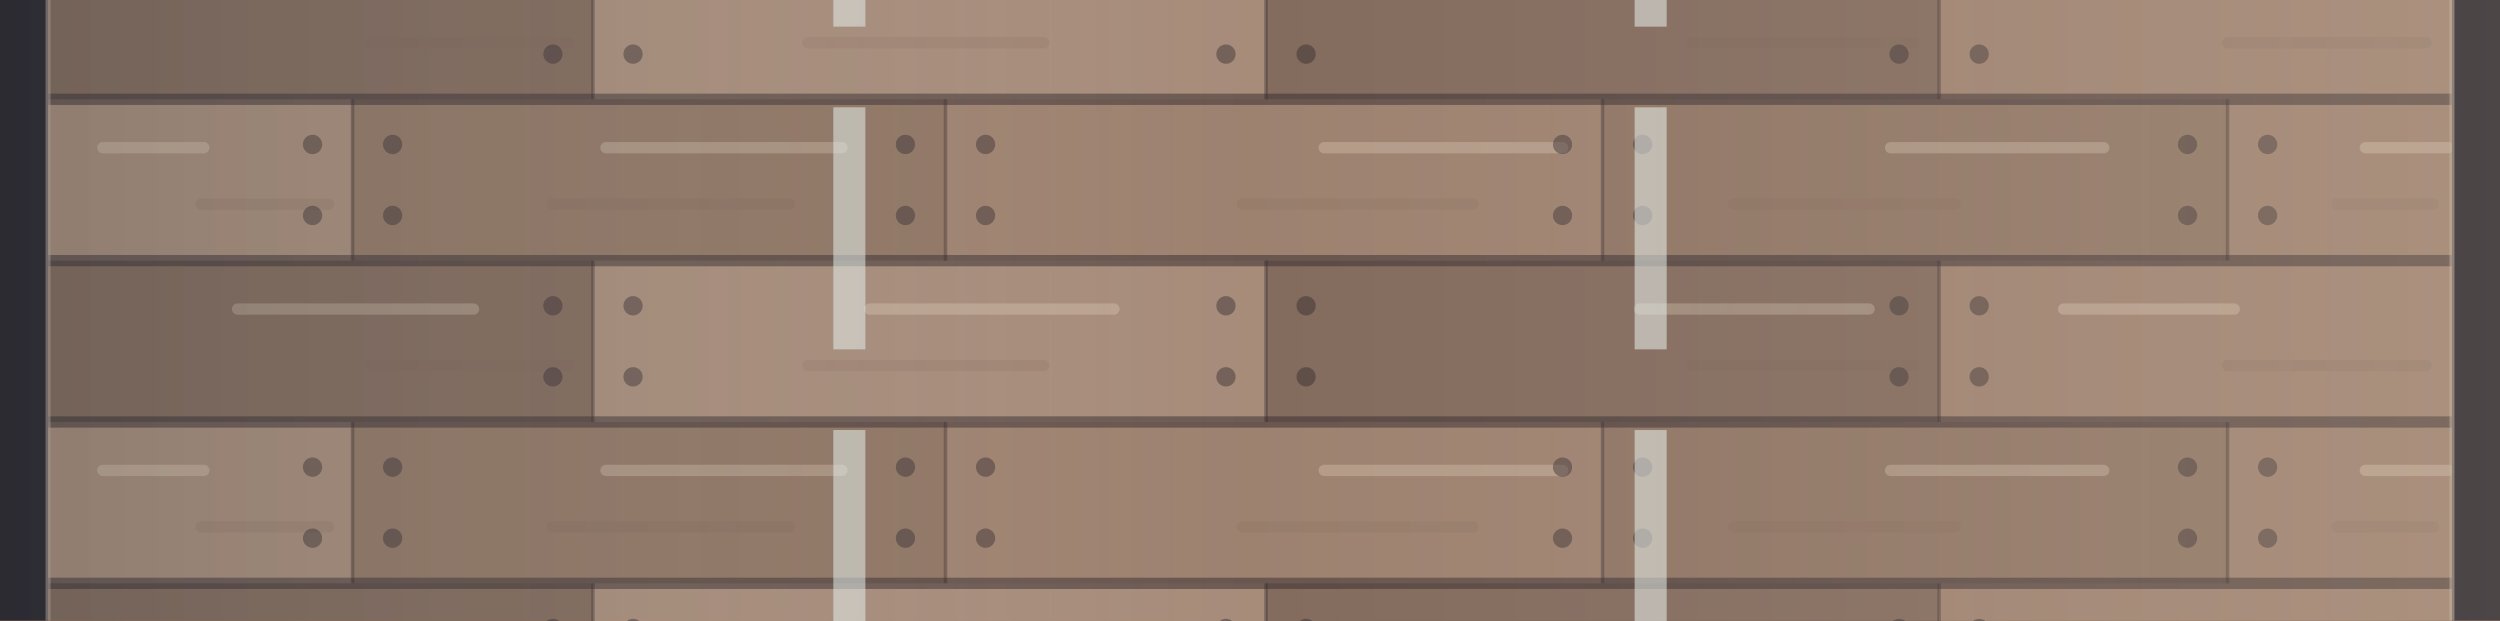
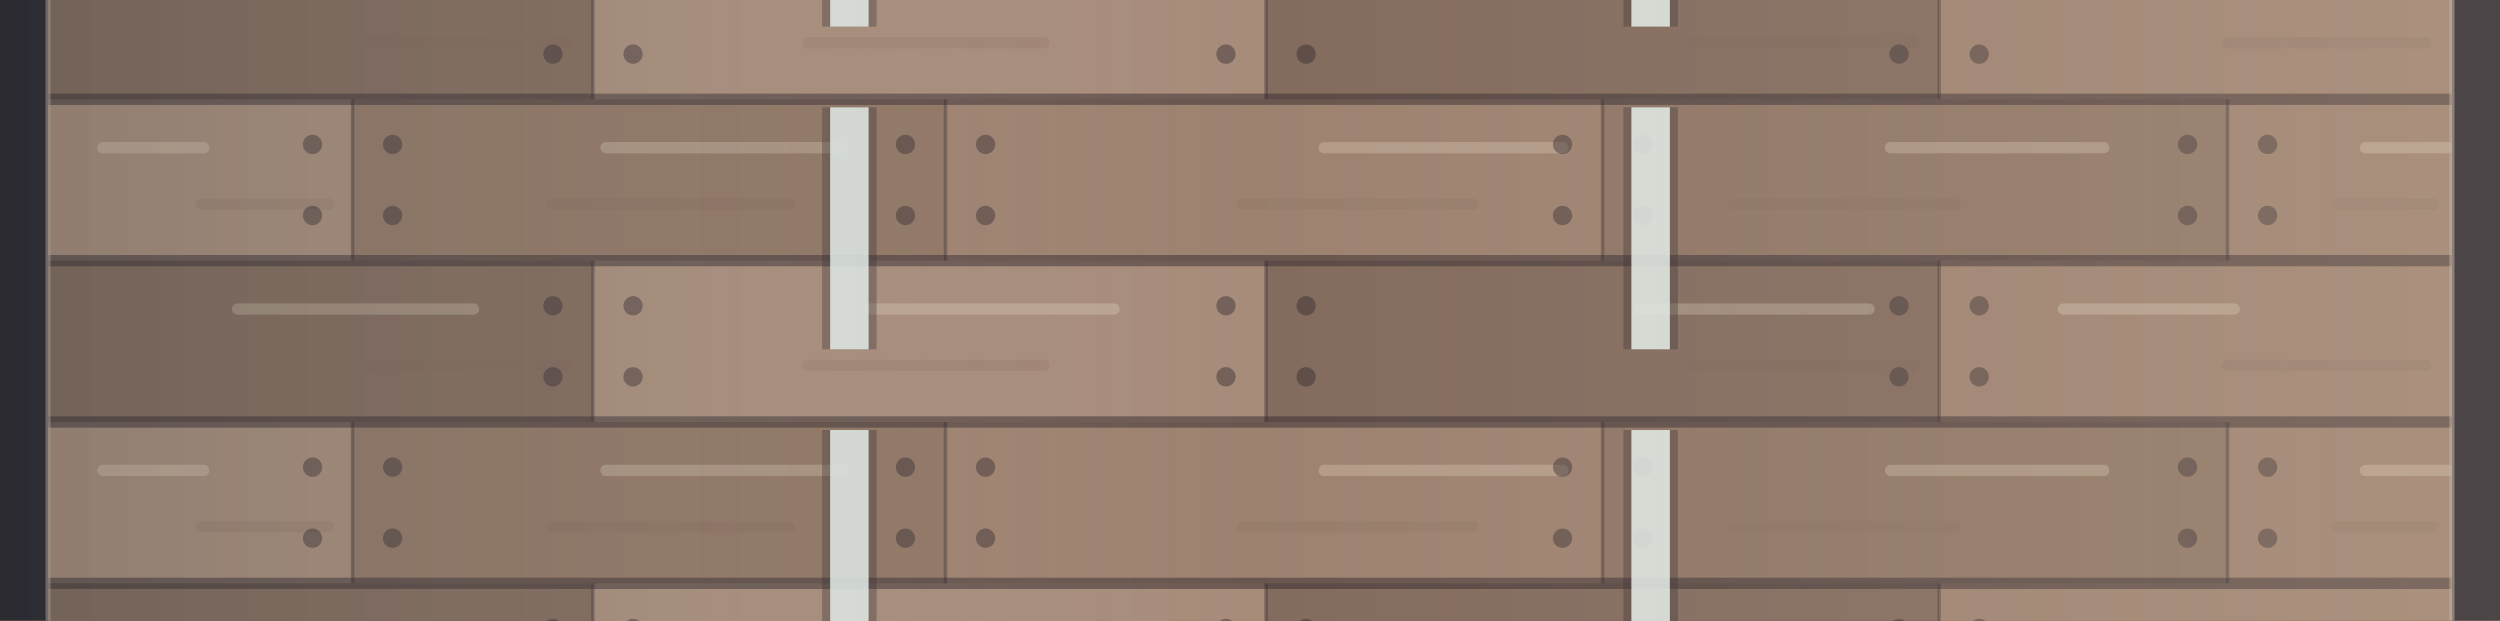
<svg xmlns="http://www.w3.org/2000/svg" width="423" height="105" viewBox="0 0 423 105">
  <rect width="423" height="105" fill="#8E7362" />
  <rect x="0" y="-37.8" width="59.65" height="27.9" fill="#a58a78" />
  <rect x="59.65" y="-37.8" width="100.33" height="27.9" fill="#907664" />
  <rect x="159.98" y="-37.8" width="111.17" height="27.9" fill="#9e8270" />
  <rect x="271.15" y="-37.8" width="105.75" height="27.9" fill="#8f7564" />
  <rect x="376.9" y="-37.8" width="46.1" height="27.9" fill="#9c806e" />
  <rect x="0" y="-10.5" width="100.33" height="27.9" fill="#826a5c" />
  <rect x="100.33" y="-10.5" width="113.88" height="27.9" fill="#a78c7a" />
  <rect x="214.21" y="-10.5" width="113.89" height="27.9" fill="#836b5d" />
  <rect x="328.1" y="-10.5" width="94.9" height="27.9" fill="#9d816f" />
  <rect x="0" y="16.8" width="59.65" height="27.9" fill="#a58a78" />
  <rect x="59.65" y="16.8" width="100.33" height="27.9" fill="#907664" />
  <rect x="159.98" y="16.8" width="111.17" height="27.9" fill="#9e8270" />
  <rect x="271.15" y="16.8" width="105.75" height="27.9" fill="#8f7564" />
  <rect x="376.9" y="16.8" width="46.1" height="27.9" fill="#9c806e" />
  <rect x="0" y="44.1" width="100.33" height="27.9" fill="#826a5c" />
  <rect x="100.33" y="44.1" width="113.88" height="27.9" fill="#a78c7a" />
  <rect x="214.21" y="44.1" width="113.89" height="27.9" fill="#836b5d" />
  <rect x="328.1" y="44.1" width="94.9" height="27.9" fill="#9d816f" />
  <rect x="0" y="71.4" width="59.65" height="27.9" fill="#a58a78" />
  <rect x="59.65" y="71.4" width="100.33" height="27.9" fill="#907664" />
  <rect x="159.98" y="71.4" width="111.17" height="27.9" fill="#9e8270" />
  <rect x="271.15" y="71.4" width="105.75" height="27.9" fill="#8f7564" />
  <rect x="376.9" y="71.4" width="46.1" height="27.9" fill="#9c806e" />
  <rect x="0" y="98.7" width="100.33" height="27.9" fill="#826a5c" />
  <rect x="100.33" y="98.7" width="113.88" height="27.9" fill="#a78c7a" />
  <rect x="214.21" y="98.7" width="113.89" height="27.9" fill="#836b5d" />
  <rect x="328.1" y="98.7" width="94.9" height="27.9" fill="#9d816f" />
  <rect x="0" y="126" width="59.65" height="27.9" fill="#a58a78" />
  <rect x="59.65" y="126" width="100.33" height="27.9" fill="#907664" />
  <rect x="159.98" y="126" width="111.17" height="27.9" fill="#9e8270" />
  <rect x="271.15" y="126" width="105.75" height="27.9" fill="#8f7564" />
  <rect x="376.9" y="126" width="46.1" height="27.9" fill="#9c806e" />
  <rect x="0" y="153.3" width="100.33" height="27.9" fill="#826a5c" />
  <rect x="100.33" y="153.3" width="113.88" height="27.9" fill="#a78c7a" />
  <rect x="214.21" y="153.3" width="113.89" height="27.9" fill="#836b5d" />
  <rect x="328.1" y="153.3" width="94.9" height="27.9" fill="#9d816f" />
  <path d="M17.39 -29.61H34.48" stroke="#FFF6DE" stroke-opacity="0.22" stroke-width="1.91" stroke-linecap="round" />
  <path d="M34.01 -20.06H55.59" stroke="#786255" stroke-opacity="0.16" stroke-width="1.91" stroke-linecap="round" />
  <path d="M102.53 -29.61H142.46" stroke="#FFF6DE" stroke-opacity="0.22" stroke-width="1.91" stroke-linecap="round" />
  <path d="M93.38 -20.06H133.57" stroke="#786255" stroke-opacity="0.16" stroke-width="1.91" stroke-linecap="round" />
  <path d="M224.06 -29.61H264.41" stroke="#FFF6DE" stroke-opacity="0.22" stroke-width="1.91" stroke-linecap="round" />
  <path d="M210.22 -20.06H249.21" stroke="#786255" stroke-opacity="0.16" stroke-width="1.91" stroke-linecap="round" />
  <path d="M319.89 -29.61H355.95" stroke="#FFF6DE" stroke-opacity="0.22" stroke-width="1.91" stroke-linecap="round" />
  <path d="M293.36 -20.06H330.86" stroke="#786255" stroke-opacity="0.16" stroke-width="1.91" stroke-linecap="round" />
  <path d="M400.21 -29.61H414.24" stroke="#FFF6DE" stroke-opacity="0.22" stroke-width="1.91" stroke-linecap="round" />
  <path d="M395.37 -20.06H411.71" stroke="#786255" stroke-opacity="0.16" stroke-width="1.91" stroke-linecap="round" />
  <path d="M40.2 -2.31H80.13" stroke="#FFF6DE" stroke-opacity="0.22" stroke-width="1.91" stroke-linecap="round" />
  <path d="M62.66 7.24H96.26" stroke="#786255" stroke-opacity="0.16" stroke-width="1.91" stroke-linecap="round" />
  <path d="M147.16 -2.31H188.48" stroke="#FFF6DE" stroke-opacity="0.22" stroke-width="1.91" stroke-linecap="round" />
  <path d="M136.65 7.24H176.59" stroke="#786255" stroke-opacity="0.16" stroke-width="1.91" stroke-linecap="round" />
  <path d="M277.42 -2.31H316.25" stroke="#FFF6DE" stroke-opacity="0.22" stroke-width="1.91" stroke-linecap="round" />
  <path d="M286.28 7.24H324.03" stroke="#786255" stroke-opacity="0.16" stroke-width="1.91" stroke-linecap="round" />
  <path d="M349.14 -2.31H378.04" stroke="#FFF6DE" stroke-opacity="0.22" stroke-width="1.91" stroke-linecap="round" />
  <path d="M376.88 7.24H410.51" stroke="#786255" stroke-opacity="0.16" stroke-width="1.91" stroke-linecap="round" />
  <path d="M17.39 24.99H34.48" stroke="#FFF6DE" stroke-opacity="0.22" stroke-width="1.91" stroke-linecap="round" />
  <path d="M34.01 34.54H55.59" stroke="#786255" stroke-opacity="0.16" stroke-width="1.91" stroke-linecap="round" />
  <path d="M102.53 24.99H142.46" stroke="#FFF6DE" stroke-opacity="0.22" stroke-width="1.91" stroke-linecap="round" />
  <path d="M93.38 34.54H133.57" stroke="#786255" stroke-opacity="0.16" stroke-width="1.91" stroke-linecap="round" />
  <path d="M224.06 24.99H264.41" stroke="#FFF6DE" stroke-opacity="0.22" stroke-width="1.91" stroke-linecap="round" />
  <path d="M210.22 34.54H249.21" stroke="#786255" stroke-opacity="0.16" stroke-width="1.91" stroke-linecap="round" />
  <path d="M319.89 24.99H355.95" stroke="#FFF6DE" stroke-opacity="0.22" stroke-width="1.91" stroke-linecap="round" />
  <path d="M293.36 34.54H330.86" stroke="#786255" stroke-opacity="0.16" stroke-width="1.91" stroke-linecap="round" />
  <path d="M400.21 24.99H414.24" stroke="#FFF6DE" stroke-opacity="0.22" stroke-width="1.91" stroke-linecap="round" />
  <path d="M395.37 34.54H411.71" stroke="#786255" stroke-opacity="0.16" stroke-width="1.91" stroke-linecap="round" />
  <path d="M40.2 52.29H80.13" stroke="#FFF6DE" stroke-opacity="0.22" stroke-width="1.91" stroke-linecap="round" />
  <path d="M62.66 61.84H96.26" stroke="#786255" stroke-opacity="0.16" stroke-width="1.91" stroke-linecap="round" />
  <path d="M147.16 52.29H188.48" stroke="#FFF6DE" stroke-opacity="0.22" stroke-width="1.91" stroke-linecap="round" />
  <path d="M136.65 61.84H176.59" stroke="#786255" stroke-opacity="0.16" stroke-width="1.91" stroke-linecap="round" />
  <path d="M277.42 52.29H316.25" stroke="#FFF6DE" stroke-opacity="0.22" stroke-width="1.91" stroke-linecap="round" />
  <path d="M286.28 61.84H324.03" stroke="#786255" stroke-opacity="0.16" stroke-width="1.91" stroke-linecap="round" />
  <path d="M349.14 52.29H378.04" stroke="#FFF6DE" stroke-opacity="0.22" stroke-width="1.91" stroke-linecap="round" />
  <path d="M376.88 61.84H410.51" stroke="#786255" stroke-opacity="0.16" stroke-width="1.91" stroke-linecap="round" />
  <path d="M17.39 79.59H34.48" stroke="#FFF6DE" stroke-opacity="0.22" stroke-width="1.91" stroke-linecap="round" />
  <path d="M34.01 89.14H55.59" stroke="#786255" stroke-opacity="0.16" stroke-width="1.91" stroke-linecap="round" />
  <path d="M102.53 79.59H142.46" stroke="#FFF6DE" stroke-opacity="0.22" stroke-width="1.91" stroke-linecap="round" />
  <path d="M93.38 89.14H133.57" stroke="#786255" stroke-opacity="0.16" stroke-width="1.91" stroke-linecap="round" />
  <path d="M224.06 79.59H264.41" stroke="#FFF6DE" stroke-opacity="0.22" stroke-width="1.91" stroke-linecap="round" />
  <path d="M210.22 89.14H249.21" stroke="#786255" stroke-opacity="0.16" stroke-width="1.91" stroke-linecap="round" />
  <path d="M319.89 79.59H355.95" stroke="#FFF6DE" stroke-opacity="0.22" stroke-width="1.91" stroke-linecap="round" />
  <path d="M293.36 89.14H330.86" stroke="#786255" stroke-opacity="0.16" stroke-width="1.91" stroke-linecap="round" />
  <path d="M400.21 79.59H414.24" stroke="#FFF6DE" stroke-opacity="0.22" stroke-width="1.91" stroke-linecap="round" />
  <path d="M395.37 89.14H411.71" stroke="#786255" stroke-opacity="0.16" stroke-width="1.91" stroke-linecap="round" />
  <path d="M40.2 106.89H80.13" stroke="#FFF6DE" stroke-opacity="0.22" stroke-width="1.91" stroke-linecap="round" />
  <path d="M62.66 116.44H96.26" stroke="#786255" stroke-opacity="0.16" stroke-width="1.91" stroke-linecap="round" />
  <path d="M147.16 106.89H188.48" stroke="#FFF6DE" stroke-opacity="0.22" stroke-width="1.91" stroke-linecap="round" />
  <path d="M136.65 116.44H176.59" stroke="#786255" stroke-opacity="0.16" stroke-width="1.91" stroke-linecap="round" />
  <path d="M277.42 106.89H316.25" stroke="#FFF6DE" stroke-opacity="0.22" stroke-width="1.91" stroke-linecap="round" />
  <path d="M286.28 116.44H324.03" stroke="#786255" stroke-opacity="0.16" stroke-width="1.91" stroke-linecap="round" />
  <path d="M349.14 106.89H378.04" stroke="#FFF6DE" stroke-opacity="0.22" stroke-width="1.91" stroke-linecap="round" />
  <path d="M376.88 116.44H410.51" stroke="#786255" stroke-opacity="0.16" stroke-width="1.91" stroke-linecap="round" />
  <path d="M17.39 134.19H34.48" stroke="#FFF6DE" stroke-opacity="0.22" stroke-width="1.91" stroke-linecap="round" />
  <path d="M34.01 143.75H55.59" stroke="#786255" stroke-opacity="0.16" stroke-width="1.91" stroke-linecap="round" />
  <path d="M102.53 134.19H142.46" stroke="#FFF6DE" stroke-opacity="0.22" stroke-width="1.91" stroke-linecap="round" />
  <path d="M93.38 143.75H133.57" stroke="#786255" stroke-opacity="0.16" stroke-width="1.91" stroke-linecap="round" />
  <path d="M224.06 134.19H264.41" stroke="#FFF6DE" stroke-opacity="0.22" stroke-width="1.91" stroke-linecap="round" />
  <path d="M210.22 143.75H249.21" stroke="#786255" stroke-opacity="0.16" stroke-width="1.91" stroke-linecap="round" />
  <path d="M319.89 134.19H355.95" stroke="#FFF6DE" stroke-opacity="0.22" stroke-width="1.91" stroke-linecap="round" />
  <path d="M293.36 143.75H330.86" stroke="#786255" stroke-opacity="0.16" stroke-width="1.91" stroke-linecap="round" />
  <path d="M400.21 134.19H414.24" stroke="#FFF6DE" stroke-opacity="0.22" stroke-width="1.91" stroke-linecap="round" />
  <path d="M395.37 143.75H411.71" stroke="#786255" stroke-opacity="0.16" stroke-width="1.91" stroke-linecap="round" />
  <path d="M40.2 161.49H80.13" stroke="#FFF6DE" stroke-opacity="0.22" stroke-width="1.91" stroke-linecap="round" />
  <path d="M62.66 171.04H96.26" stroke="#786255" stroke-opacity="0.16" stroke-width="1.91" stroke-linecap="round" />
  <path d="M147.16 161.49H188.48" stroke="#FFF6DE" stroke-opacity="0.22" stroke-width="1.91" stroke-linecap="round" />
  <path d="M136.65 171.04H176.59" stroke="#786255" stroke-opacity="0.16" stroke-width="1.91" stroke-linecap="round" />
  <path d="M277.42 161.49H316.25" stroke="#FFF6DE" stroke-opacity="0.22" stroke-width="1.91" stroke-linecap="round" />
  <path d="M286.28 171.04H324.03" stroke="#786255" stroke-opacity="0.16" stroke-width="1.91" stroke-linecap="round" />
  <path d="M349.14 161.49H378.04" stroke="#FFF6DE" stroke-opacity="0.22" stroke-width="1.91" stroke-linecap="round" />
  <path d="M376.88 171.04H410.51" stroke="#786255" stroke-opacity="0.16" stroke-width="1.91" stroke-linecap="round" />
  <path d="M59.65 -37.8V-10.5" stroke="#352B2F" stroke-opacity=".38" stroke-width="0.6" />
  <path d="M159.98 -37.8V-10.5" stroke="#352B2F" stroke-opacity=".38" stroke-width="0.6" />
  <path d="M271.15 -37.8V-10.5" stroke="#352B2F" stroke-opacity=".38" stroke-width="0.6" />
  <path d="M376.9 -37.8V-10.5" stroke="#352B2F" stroke-opacity=".38" stroke-width="0.6" />
  <path d="M0 -37.8H423" stroke="#352B2F" stroke-opacity=".5" stroke-width="1.91" />
  <path d="M100.33 -10.5V16.8" stroke="#352B2F" stroke-opacity=".38" stroke-width="0.6" />
  <path d="M214.21 -10.5V16.8" stroke="#352B2F" stroke-opacity=".38" stroke-width="0.6" />
  <path d="M328.1 -10.5V16.8" stroke="#352B2F" stroke-opacity=".38" stroke-width="0.6" />
  <path d="M0 -10.5H423" stroke="#352B2F" stroke-opacity=".5" stroke-width="1.91" />
  <path d="M59.65 16.8V44.1" stroke="#352B2F" stroke-opacity=".38" stroke-width="0.6" />
  <path d="M159.98 16.8V44.1" stroke="#352B2F" stroke-opacity=".38" stroke-width="0.6" />
  <path d="M271.15 16.8V44.1" stroke="#352B2F" stroke-opacity=".38" stroke-width="0.6" />
  <path d="M376.9 16.8V44.1" stroke="#352B2F" stroke-opacity=".38" stroke-width="0.6" />
  <path d="M0 16.8H423" stroke="#352B2F" stroke-opacity=".5" stroke-width="1.91" />
  <path d="M100.33 44.1V71.4" stroke="#352B2F" stroke-opacity=".38" stroke-width="0.6" />
  <path d="M214.21 44.1V71.4" stroke="#352B2F" stroke-opacity=".38" stroke-width="0.6" />
  <path d="M328.1 44.1V71.4" stroke="#352B2F" stroke-opacity=".38" stroke-width="0.6" />
  <path d="M0 44.1H423" stroke="#352B2F" stroke-opacity=".5" stroke-width="1.91" />
  <path d="M59.65 71.4V98.7" stroke="#352B2F" stroke-opacity=".38" stroke-width="0.6" />
  <path d="M159.98 71.4V98.7" stroke="#352B2F" stroke-opacity=".38" stroke-width="0.6" />
  <path d="M271.15 71.4V98.7" stroke="#352B2F" stroke-opacity=".38" stroke-width="0.6" />
  <path d="M376.9 71.4V98.7" stroke="#352B2F" stroke-opacity=".38" stroke-width="0.6" />
  <path d="M0 71.4H423" stroke="#352B2F" stroke-opacity=".5" stroke-width="1.91" />
  <path d="M100.33 98.7V126" stroke="#352B2F" stroke-opacity=".38" stroke-width="0.6" />
  <path d="M214.21 98.7V126" stroke="#352B2F" stroke-opacity=".38" stroke-width="0.6" />
  <path d="M328.1 98.7V126" stroke="#352B2F" stroke-opacity=".38" stroke-width="0.6" />
  <path d="M0 98.7H423" stroke="#352B2F" stroke-opacity=".5" stroke-width="1.91" />
  <path d="M59.65 126V153.3" stroke="#352B2F" stroke-opacity=".38" stroke-width="0.6" />
  <path d="M159.98 126V153.3" stroke="#352B2F" stroke-opacity=".38" stroke-width="0.6" />
  <path d="M271.15 126V153.3" stroke="#352B2F" stroke-opacity=".38" stroke-width="0.6" />
  <path d="M376.9 126V153.3" stroke="#352B2F" stroke-opacity=".38" stroke-width="0.6" />
  <path d="M0 126H423" stroke="#352B2F" stroke-opacity=".5" stroke-width="1.91" />
  <path d="M100.33 153.3V180.6" stroke="#352B2F" stroke-opacity=".38" stroke-width="0.6" />
  <path d="M214.21 153.3V180.6" stroke="#352B2F" stroke-opacity=".38" stroke-width="0.6" />
  <path d="M328.1 153.3V180.6" stroke="#352B2F" stroke-opacity=".38" stroke-width="0.6" />
  <path d="M0 153.3H423" stroke="#352B2F" stroke-opacity=".5" stroke-width="1.91" />
  <ellipse cx="52.88" cy="-30.16" rx="1.63" ry="1.64" fill="#352B2F" fill-opacity=".45" />
  <ellipse cx="52.88" cy="-18.14" rx="1.63" ry="1.64" fill="#352B2F" fill-opacity=".45" />
  <ellipse cx="66.43" cy="-30.16" rx="1.63" ry="1.64" fill="#352B2F" fill-opacity=".45" />
  <ellipse cx="66.43" cy="-18.14" rx="1.63" ry="1.64" fill="#352B2F" fill-opacity=".45" />
  <ellipse cx="153.2" cy="-30.16" rx="1.63" ry="1.64" fill="#352B2F" fill-opacity=".45" />
  <ellipse cx="153.2" cy="-18.14" rx="1.63" ry="1.64" fill="#352B2F" fill-opacity=".45" />
  <ellipse cx="166.76" cy="-30.16" rx="1.63" ry="1.64" fill="#352B2F" fill-opacity=".45" />
  <ellipse cx="166.76" cy="-18.14" rx="1.63" ry="1.64" fill="#352B2F" fill-opacity=".45" />
  <ellipse cx="264.38" cy="-30.16" rx="1.63" ry="1.64" fill="#352B2F" fill-opacity=".45" />
  <ellipse cx="264.38" cy="-18.14" rx="1.63" ry="1.64" fill="#352B2F" fill-opacity=".45" />
  <ellipse cx="277.93" cy="-30.16" rx="1.63" ry="1.64" fill="#352B2F" fill-opacity=".45" />
  <ellipse cx="277.93" cy="-18.14" rx="1.63" ry="1.64" fill="#352B2F" fill-opacity=".45" />
  <ellipse cx="370.13" cy="-30.16" rx="1.63" ry="1.64" fill="#352B2F" fill-opacity=".45" />
  <ellipse cx="370.13" cy="-18.14" rx="1.63" ry="1.64" fill="#352B2F" fill-opacity=".45" />
  <ellipse cx="383.68" cy="-30.16" rx="1.63" ry="1.64" fill="#352B2F" fill-opacity=".45" />
  <ellipse cx="383.68" cy="-18.14" rx="1.63" ry="1.64" fill="#352B2F" fill-opacity=".45" />
  <ellipse cx="93.55" cy="-2.86" rx="1.63" ry="1.64" fill="#352B2F" fill-opacity=".45" />
  <ellipse cx="93.55" cy="9.16" rx="1.63" ry="1.64" fill="#352B2F" fill-opacity=".45" />
  <ellipse cx="107.11" cy="-2.86" rx="1.63" ry="1.64" fill="#352B2F" fill-opacity=".45" />
  <ellipse cx="107.11" cy="9.16" rx="1.63" ry="1.64" fill="#352B2F" fill-opacity=".45" />
  <ellipse cx="207.43" cy="-2.86" rx="1.63" ry="1.64" fill="#352B2F" fill-opacity=".45" />
  <ellipse cx="207.43" cy="9.16" rx="1.63" ry="1.64" fill="#352B2F" fill-opacity=".45" />
  <ellipse cx="220.99" cy="-2.86" rx="1.63" ry="1.64" fill="#352B2F" fill-opacity=".45" />
  <ellipse cx="220.99" cy="9.16" rx="1.63" ry="1.64" fill="#352B2F" fill-opacity=".45" />
  <ellipse cx="321.32" cy="-2.86" rx="1.63" ry="1.64" fill="#352B2F" fill-opacity=".45" />
  <ellipse cx="321.32" cy="9.16" rx="1.63" ry="1.64" fill="#352B2F" fill-opacity=".45" />
  <ellipse cx="334.88" cy="-2.86" rx="1.63" ry="1.64" fill="#352B2F" fill-opacity=".45" />
  <ellipse cx="334.88" cy="9.16" rx="1.63" ry="1.64" fill="#352B2F" fill-opacity=".45" />
  <ellipse cx="52.88" cy="24.44" rx="1.63" ry="1.64" fill="#352B2F" fill-opacity=".45" />
  <ellipse cx="52.88" cy="36.46" rx="1.63" ry="1.64" fill="#352B2F" fill-opacity=".45" />
  <ellipse cx="66.43" cy="24.44" rx="1.63" ry="1.64" fill="#352B2F" fill-opacity=".45" />
  <ellipse cx="66.43" cy="36.46" rx="1.63" ry="1.64" fill="#352B2F" fill-opacity=".45" />
  <ellipse cx="153.2" cy="24.44" rx="1.63" ry="1.64" fill="#352B2F" fill-opacity=".45" />
  <ellipse cx="153.2" cy="36.46" rx="1.63" ry="1.64" fill="#352B2F" fill-opacity=".45" />
  <ellipse cx="166.76" cy="24.44" rx="1.63" ry="1.64" fill="#352B2F" fill-opacity=".45" />
  <ellipse cx="166.76" cy="36.46" rx="1.63" ry="1.64" fill="#352B2F" fill-opacity=".45" />
  <ellipse cx="264.38" cy="24.44" rx="1.63" ry="1.64" fill="#352B2F" fill-opacity=".45" />
  <ellipse cx="264.38" cy="36.46" rx="1.63" ry="1.64" fill="#352B2F" fill-opacity=".45" />
  <ellipse cx="277.93" cy="24.44" rx="1.63" ry="1.64" fill="#352B2F" fill-opacity=".45" />
  <ellipse cx="277.93" cy="36.46" rx="1.63" ry="1.64" fill="#352B2F" fill-opacity=".45" />
  <ellipse cx="370.13" cy="24.44" rx="1.63" ry="1.64" fill="#352B2F" fill-opacity=".45" />
  <ellipse cx="370.13" cy="36.46" rx="1.63" ry="1.64" fill="#352B2F" fill-opacity=".45" />
  <ellipse cx="383.68" cy="24.44" rx="1.63" ry="1.64" fill="#352B2F" fill-opacity=".45" />
  <ellipse cx="383.68" cy="36.46" rx="1.63" ry="1.64" fill="#352B2F" fill-opacity=".45" />
  <ellipse cx="93.55" cy="51.74" rx="1.63" ry="1.64" fill="#352B2F" fill-opacity=".45" />
  <ellipse cx="93.55" cy="63.76" rx="1.63" ry="1.64" fill="#352B2F" fill-opacity=".45" />
  <ellipse cx="107.11" cy="51.74" rx="1.63" ry="1.64" fill="#352B2F" fill-opacity=".45" />
  <ellipse cx="107.11" cy="63.76" rx="1.63" ry="1.64" fill="#352B2F" fill-opacity=".45" />
  <ellipse cx="207.43" cy="51.74" rx="1.63" ry="1.64" fill="#352B2F" fill-opacity=".45" />
  <ellipse cx="207.43" cy="63.76" rx="1.63" ry="1.64" fill="#352B2F" fill-opacity=".45" />
  <ellipse cx="220.99" cy="51.74" rx="1.63" ry="1.64" fill="#352B2F" fill-opacity=".45" />
  <ellipse cx="220.99" cy="63.76" rx="1.63" ry="1.64" fill="#352B2F" fill-opacity=".45" />
  <ellipse cx="321.32" cy="51.74" rx="1.63" ry="1.64" fill="#352B2F" fill-opacity=".45" />
  <ellipse cx="321.32" cy="63.76" rx="1.63" ry="1.64" fill="#352B2F" fill-opacity=".45" />
  <ellipse cx="334.88" cy="51.74" rx="1.63" ry="1.64" fill="#352B2F" fill-opacity=".45" />
  <ellipse cx="334.88" cy="63.76" rx="1.63" ry="1.64" fill="#352B2F" fill-opacity=".45" />
  <ellipse cx="52.88" cy="79.04" rx="1.63" ry="1.64" fill="#352B2F" fill-opacity=".45" />
  <ellipse cx="52.88" cy="91.06" rx="1.63" ry="1.64" fill="#352B2F" fill-opacity=".45" />
  <ellipse cx="66.43" cy="79.04" rx="1.63" ry="1.64" fill="#352B2F" fill-opacity=".45" />
  <ellipse cx="66.43" cy="91.06" rx="1.63" ry="1.64" fill="#352B2F" fill-opacity=".45" />
  <ellipse cx="153.2" cy="79.04" rx="1.63" ry="1.64" fill="#352B2F" fill-opacity=".45" />
  <ellipse cx="153.2" cy="91.06" rx="1.63" ry="1.64" fill="#352B2F" fill-opacity=".45" />
  <ellipse cx="166.76" cy="79.04" rx="1.63" ry="1.64" fill="#352B2F" fill-opacity=".45" />
  <ellipse cx="166.76" cy="91.06" rx="1.63" ry="1.64" fill="#352B2F" fill-opacity=".45" />
  <ellipse cx="264.38" cy="79.04" rx="1.63" ry="1.64" fill="#352B2F" fill-opacity=".45" />
  <ellipse cx="264.38" cy="91.06" rx="1.63" ry="1.64" fill="#352B2F" fill-opacity=".45" />
  <ellipse cx="277.93" cy="79.04" rx="1.63" ry="1.64" fill="#352B2F" fill-opacity=".45" />
  <ellipse cx="277.93" cy="91.06" rx="1.63" ry="1.64" fill="#352B2F" fill-opacity=".45" />
  <ellipse cx="370.13" cy="79.04" rx="1.63" ry="1.64" fill="#352B2F" fill-opacity=".45" />
  <ellipse cx="370.13" cy="91.06" rx="1.63" ry="1.64" fill="#352B2F" fill-opacity=".45" />
  <ellipse cx="383.68" cy="79.04" rx="1.63" ry="1.64" fill="#352B2F" fill-opacity=".45" />
  <ellipse cx="383.68" cy="91.06" rx="1.63" ry="1.64" fill="#352B2F" fill-opacity=".45" />
  <ellipse cx="93.55" cy="106.34" rx="1.63" ry="1.64" fill="#352B2F" fill-opacity=".45" />
  <ellipse cx="93.55" cy="118.36" rx="1.63" ry="1.64" fill="#352B2F" fill-opacity=".45" />
  <ellipse cx="107.11" cy="106.34" rx="1.63" ry="1.64" fill="#352B2F" fill-opacity=".45" />
  <ellipse cx="107.11" cy="118.36" rx="1.63" ry="1.64" fill="#352B2F" fill-opacity=".45" />
  <ellipse cx="207.43" cy="106.34" rx="1.63" ry="1.64" fill="#352B2F" fill-opacity=".45" />
  <ellipse cx="207.43" cy="118.36" rx="1.63" ry="1.64" fill="#352B2F" fill-opacity=".45" />
  <ellipse cx="220.99" cy="106.34" rx="1.63" ry="1.64" fill="#352B2F" fill-opacity=".45" />
  <ellipse cx="220.99" cy="118.36" rx="1.63" ry="1.64" fill="#352B2F" fill-opacity=".45" />
  <ellipse cx="321.32" cy="106.34" rx="1.63" ry="1.64" fill="#352B2F" fill-opacity=".45" />
  <ellipse cx="321.32" cy="118.36" rx="1.63" ry="1.64" fill="#352B2F" fill-opacity=".45" />
  <ellipse cx="334.88" cy="106.34" rx="1.63" ry="1.64" fill="#352B2F" fill-opacity=".45" />
  <ellipse cx="334.88" cy="118.36" rx="1.63" ry="1.64" fill="#352B2F" fill-opacity=".45" />
  <ellipse cx="52.88" cy="133.64" rx="1.63" ry="1.64" fill="#352B2F" fill-opacity=".45" />
  <ellipse cx="52.88" cy="145.66" rx="1.63" ry="1.64" fill="#352B2F" fill-opacity=".45" />
  <ellipse cx="66.43" cy="133.64" rx="1.63" ry="1.64" fill="#352B2F" fill-opacity=".45" />
  <ellipse cx="66.43" cy="145.66" rx="1.63" ry="1.64" fill="#352B2F" fill-opacity=".45" />
  <ellipse cx="153.2" cy="133.64" rx="1.63" ry="1.64" fill="#352B2F" fill-opacity=".45" />
  <ellipse cx="153.2" cy="145.66" rx="1.63" ry="1.64" fill="#352B2F" fill-opacity=".45" />
  <ellipse cx="166.76" cy="133.64" rx="1.63" ry="1.64" fill="#352B2F" fill-opacity=".45" />
  <ellipse cx="166.76" cy="145.66" rx="1.63" ry="1.64" fill="#352B2F" fill-opacity=".45" />
  <ellipse cx="264.38" cy="133.64" rx="1.63" ry="1.64" fill="#352B2F" fill-opacity=".45" />
  <ellipse cx="264.38" cy="145.66" rx="1.63" ry="1.64" fill="#352B2F" fill-opacity=".45" />
  <ellipse cx="277.93" cy="133.64" rx="1.63" ry="1.64" fill="#352B2F" fill-opacity=".45" />
  <ellipse cx="277.93" cy="145.66" rx="1.63" ry="1.64" fill="#352B2F" fill-opacity=".45" />
  <ellipse cx="370.13" cy="133.64" rx="1.63" ry="1.64" fill="#352B2F" fill-opacity=".45" />
  <ellipse cx="370.13" cy="145.66" rx="1.63" ry="1.64" fill="#352B2F" fill-opacity=".45" />
  <ellipse cx="383.68" cy="133.64" rx="1.63" ry="1.64" fill="#352B2F" fill-opacity=".45" />
  <ellipse cx="383.68" cy="145.66" rx="1.63" ry="1.64" fill="#352B2F" fill-opacity=".45" />
  <ellipse cx="93.55" cy="160.94" rx="1.63" ry="1.64" fill="#352B2F" fill-opacity=".45" />
  <ellipse cx="93.55" cy="172.96" rx="1.63" ry="1.64" fill="#352B2F" fill-opacity=".45" />
  <ellipse cx="107.11" cy="160.94" rx="1.63" ry="1.64" fill="#352B2F" fill-opacity=".45" />
  <ellipse cx="107.11" cy="172.96" rx="1.63" ry="1.64" fill="#352B2F" fill-opacity=".45" />
  <ellipse cx="207.43" cy="160.94" rx="1.63" ry="1.64" fill="#352B2F" fill-opacity=".45" />
  <ellipse cx="207.43" cy="172.96" rx="1.63" ry="1.64" fill="#352B2F" fill-opacity=".45" />
  <ellipse cx="220.99" cy="160.94" rx="1.63" ry="1.64" fill="#352B2F" fill-opacity=".45" />
  <ellipse cx="220.99" cy="172.96" rx="1.63" ry="1.64" fill="#352B2F" fill-opacity=".45" />
  <ellipse cx="321.32" cy="160.94" rx="1.63" ry="1.64" fill="#352B2F" fill-opacity=".45" />
  <ellipse cx="321.32" cy="172.96" rx="1.63" ry="1.64" fill="#352B2F" fill-opacity=".45" />
  <ellipse cx="334.88" cy="160.94" rx="1.63" ry="1.64" fill="#352B2F" fill-opacity=".45" />
  <ellipse cx="334.88" cy="172.96" rx="1.63" ry="1.64" fill="#352B2F" fill-opacity=".45" />
-   <rect x="141" y="-36.44" width="5.42" height="40.95" fill="#E6EFEA" fill-opacity=".55" />
-   <rect x="276.58" y="-36.44" width="5.42" height="40.95" fill="#E6EFEA" fill-opacity=".55" />
-   <rect x="141" y="18.16" width="5.42" height="40.95" fill="#E6EFEA" fill-opacity=".55" />
-   <rect x="276.58" y="18.16" width="5.42" height="40.95" fill="#E6EFEA" fill-opacity=".55" />
-   <rect x="141" y="72.76" width="5.42" height="40.95" fill="#E6EFEA" fill-opacity=".55" />
-   <rect x="276.58" y="72.76" width="5.42" height="40.95" fill="#E6EFEA" fill-opacity=".55" />
-   <rect x="141" y="127.37" width="5.42" height="40.94" fill="#E6EFEA" fill-opacity=".55" />
-   <rect x="276.58" y="127.37" width="5.42" height="40.94" fill="#E6EFEA" fill-opacity=".55" />
+   <rect x="139.1" y="-36.44" width="9.22" height="40.95" fill="#352B2F" fill-opacity=".35" />
+   <rect x="140.46" y="-36.44" width="6.51" height="40.95" fill="#E6EFEA" fill-opacity=".85" />
+   <rect x="274.68" y="-36.44" width="9.22" height="40.95" fill="#352B2F" fill-opacity=".35" />
+   <rect x="276.03" y="-36.44" width="6.51" height="40.95" fill="#E6EFEA" fill-opacity=".85" />
+   <rect x="139.1" y="18.16" width="9.22" height="40.95" fill="#352B2F" fill-opacity=".35" />
+   <rect x="140.46" y="18.16" width="6.51" height="40.95" fill="#E6EFEA" fill-opacity=".85" />
+   <rect x="274.68" y="18.16" width="9.22" height="40.95" fill="#352B2F" fill-opacity=".35" />
+   <rect x="276.03" y="18.16" width="6.51" height="40.95" fill="#E6EFEA" fill-opacity=".85" />
+   <rect x="139.1" y="72.76" width="9.22" height="40.95" fill="#352B2F" fill-opacity=".35" />
+   <rect x="140.46" y="72.76" width="6.51" height="40.95" fill="#E6EFEA" fill-opacity=".85" />
+   <rect x="274.68" y="72.76" width="9.22" height="40.95" fill="#352B2F" fill-opacity=".35" />
+   <rect x="276.03" y="72.76" width="6.51" height="40.95" fill="#E6EFEA" fill-opacity=".85" />
+   <rect x="139.1" y="127.37" width="9.22" height="40.94" fill="#352B2F" fill-opacity=".35" />
+   <rect x="140.46" y="127.37" width="6.51" height="40.94" fill="#E6EFEA" fill-opacity=".85" />
+   <rect x="274.68" y="127.37" width="9.22" height="40.94" fill="#352B2F" fill-opacity=".35" />
+   <rect x="276.03" y="127.37" width="6.51" height="40.94" fill="#E6EFEA" fill-opacity=".85" />
  <rect x="0" y="0" width="8.13" height="105" fill="#2F2A30" />
  <rect x="414.87" y="0" width="8.13" height="105" fill="#2F2A30" />
  <path d="M8.13 0V105M414.87 0V105" stroke="#bba89b" stroke-opacity=".55" stroke-width="0.85" />
  <defs>
    <linearGradient id="l" x1="0" x2="1" y1="0" y2="0">
      <stop offset="0" stop-color="#16303F" stop-opacity="0.16" />
      <stop offset=".5" stop-color="#FFFFFF" stop-opacity="0" />
      <stop offset="1" stop-color="#FFF4D8" stop-opacity="0.14" />
    </linearGradient>
  </defs>
  <rect width="423" height="105" fill="url(#l)" />
</svg>
